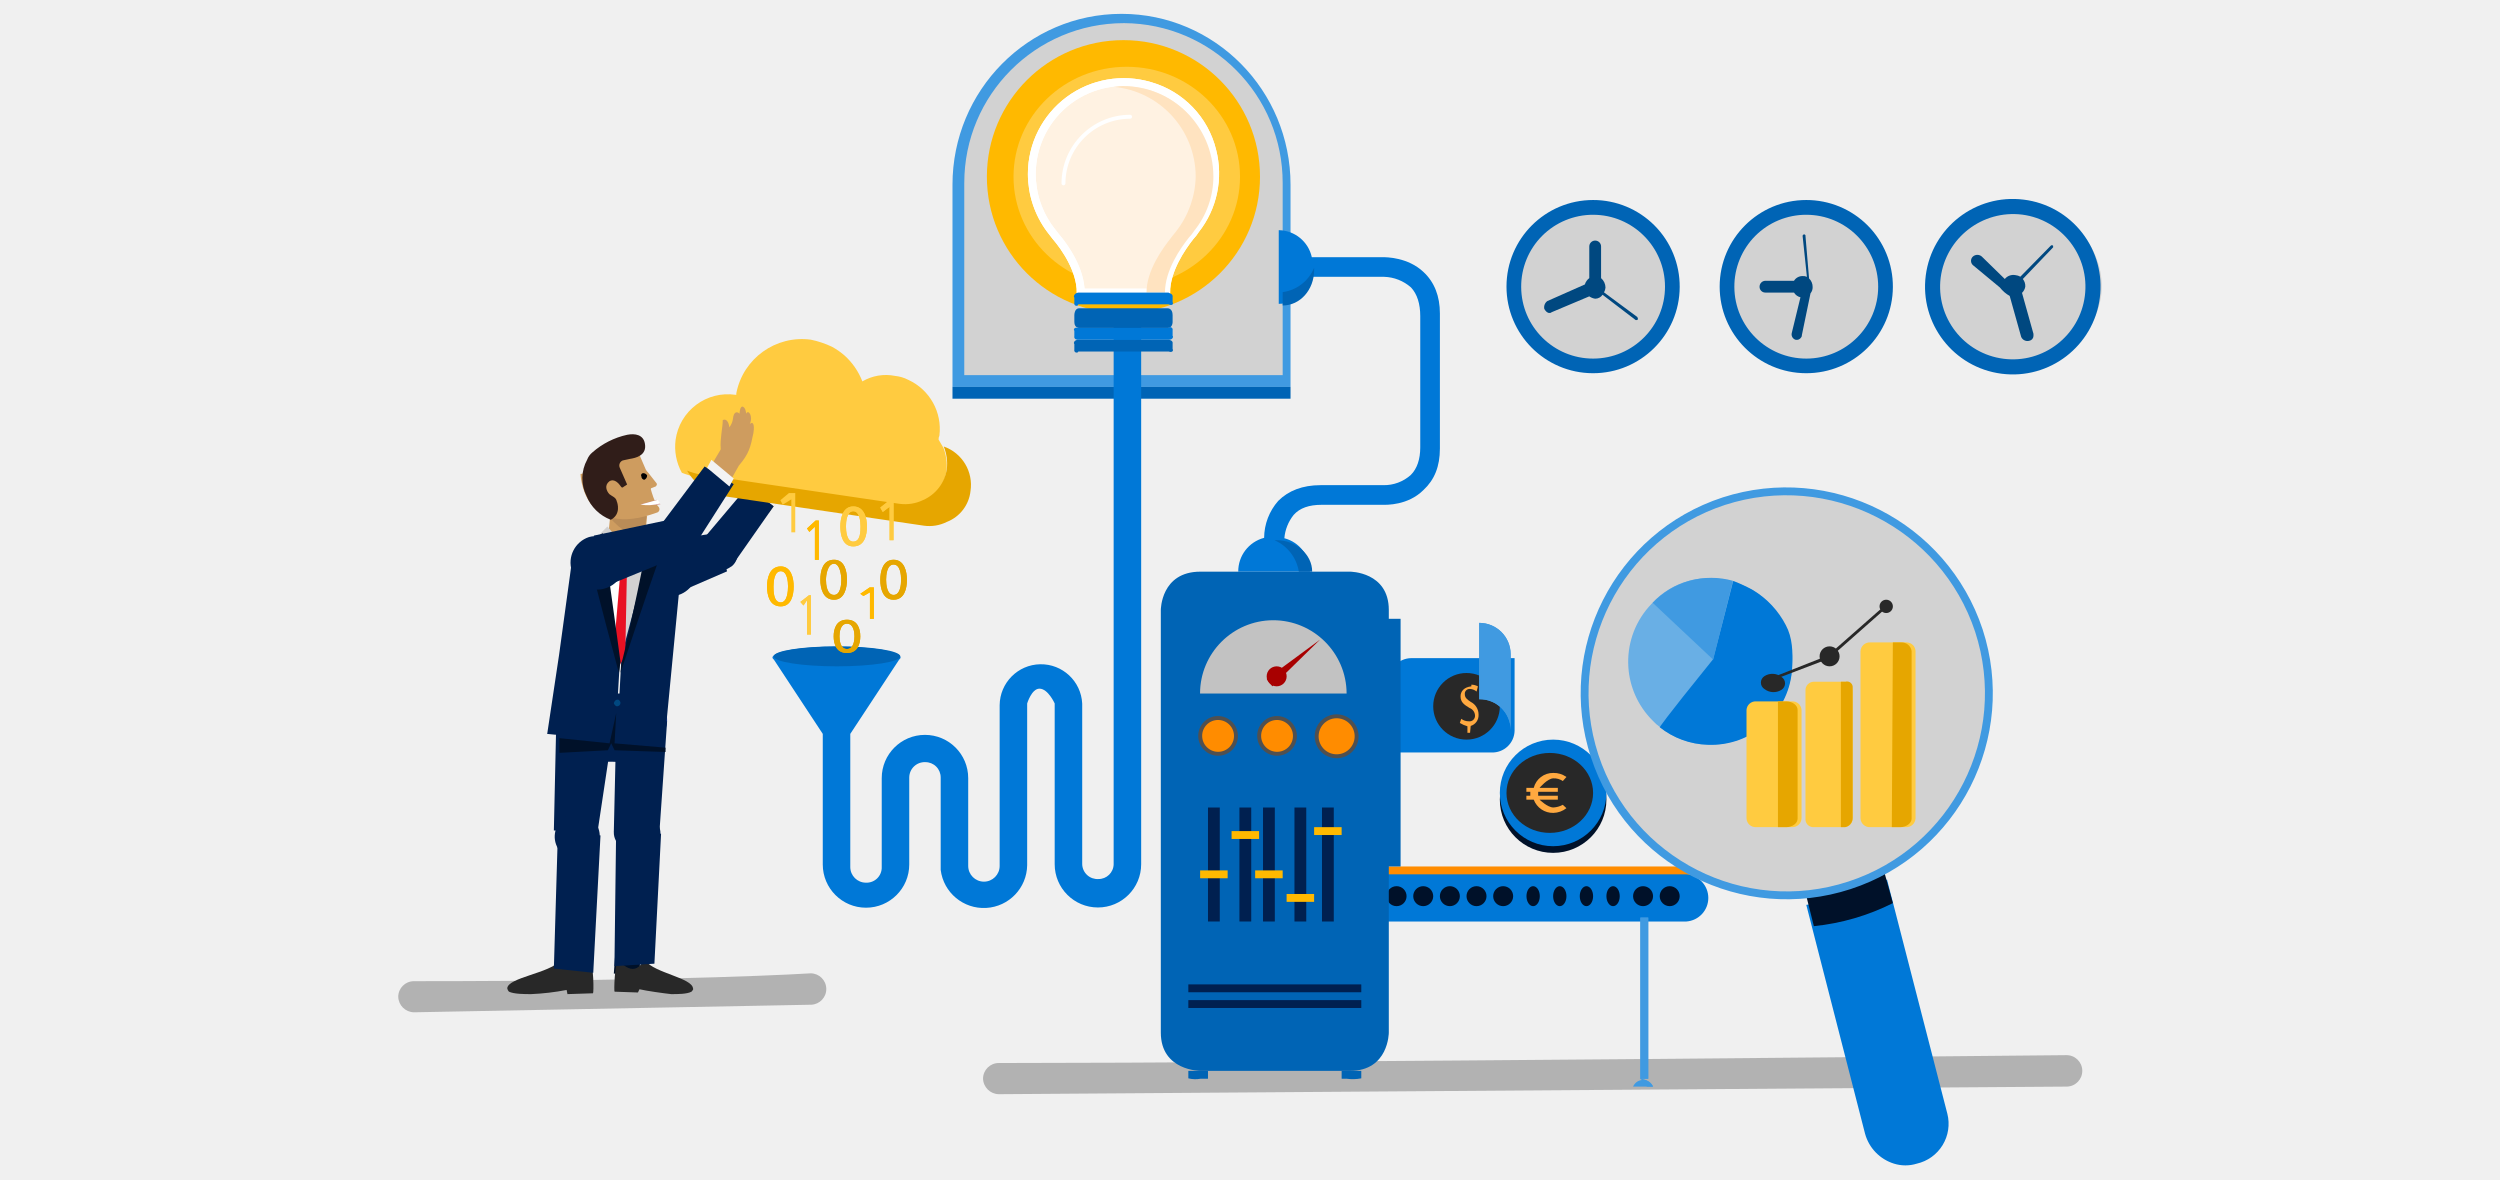
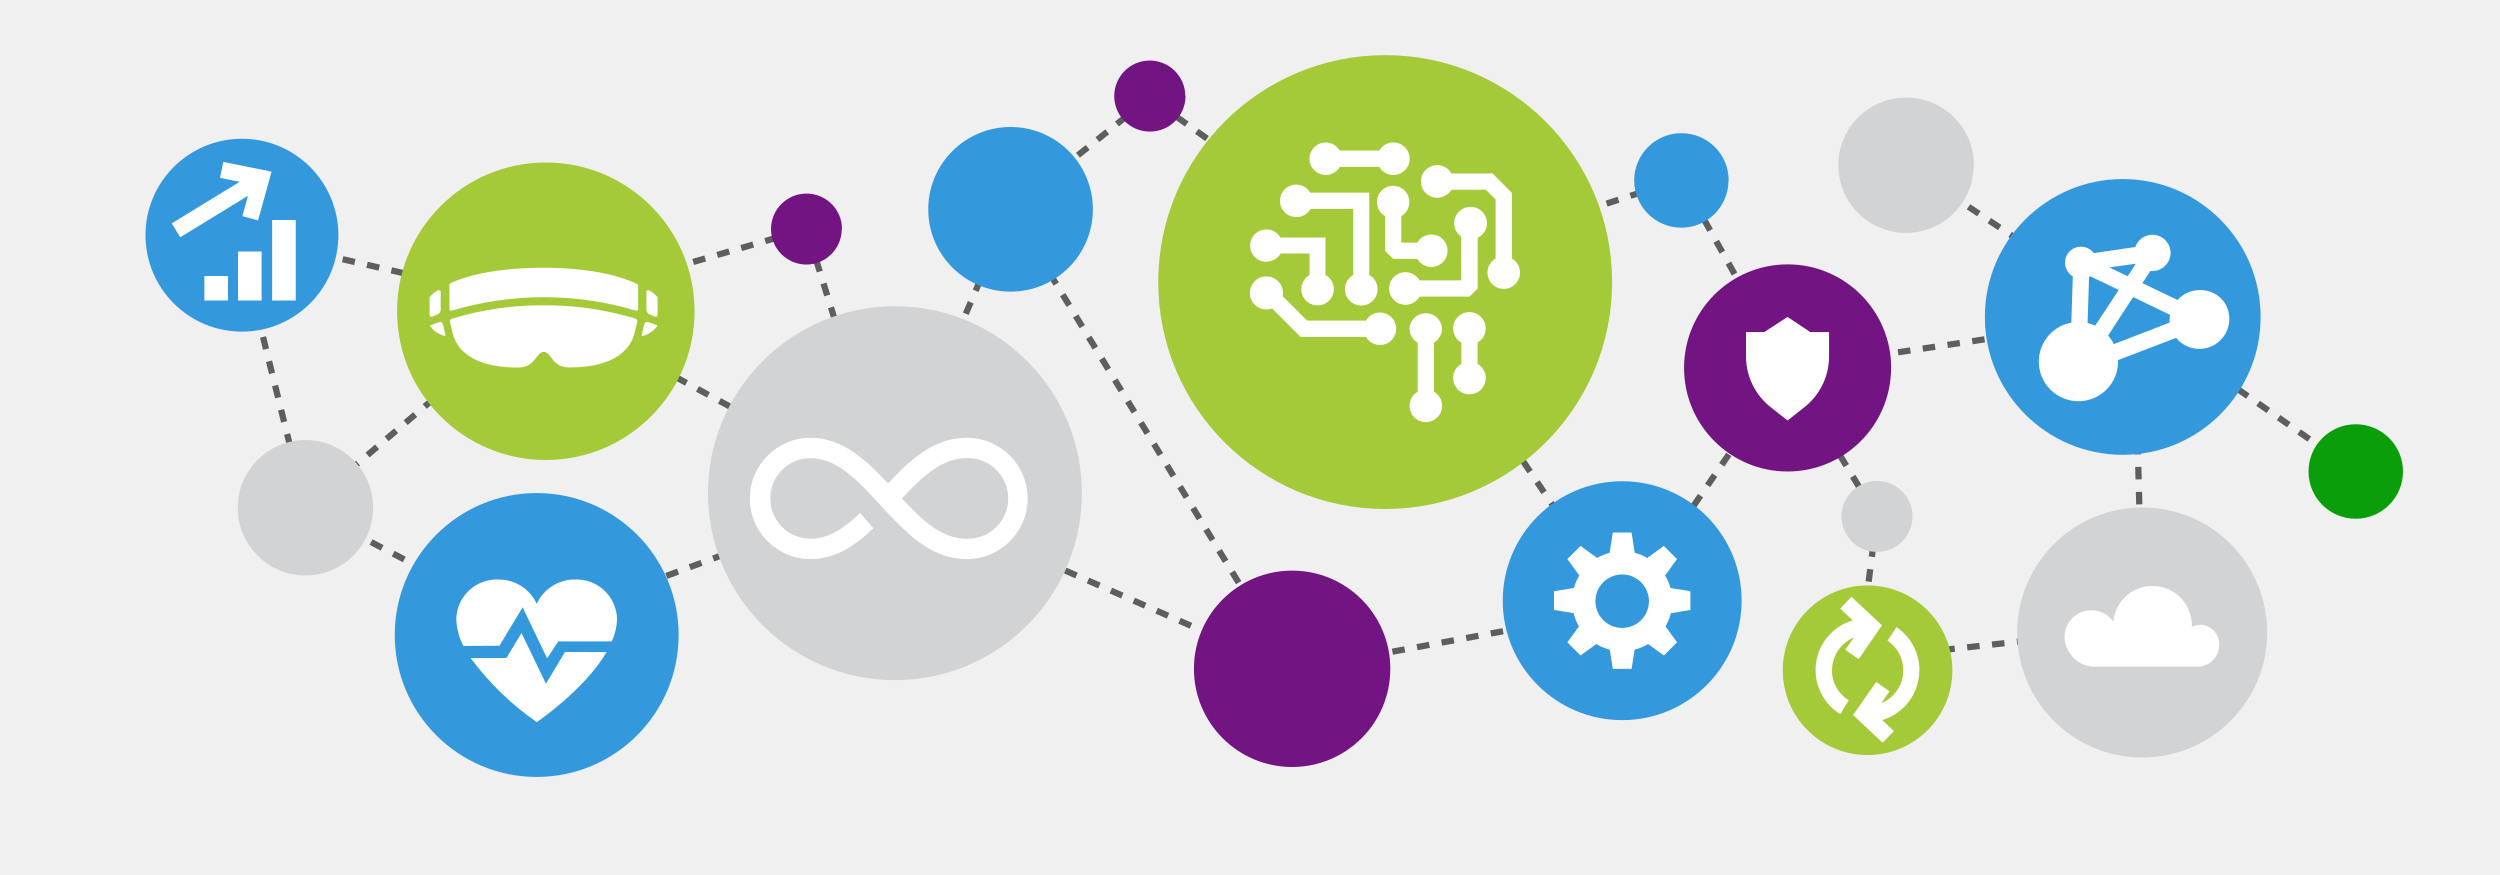
- <svg xmlns="http://www.w3.org/2000/svg" viewBox="0 0 636 300">
+ <svg xmlns="http://www.w3.org/2000/svg" id="Layer_1" data-name="Layer 1" viewBox="0 0 400 140">
  <defs>
-     <style>.a{fill:#b2b2b2}.b{fill:#d2d2d2}.c{fill:#ce9c5f}.d{fill:#f3f3f3}.e{fill:#002050}.f{fill:#ffcb40}.g{fill:#409ae1}.h{fill:#ffb900}.i{fill:#ff8c00}.j{fill:#0078d7}.k{fill:#0064b5}.l{fill:#282828}.m{fill:#ffa940}.n{fill:#001129}.o{fill:#c2c2c2}.p{fill:#a80000}.q,.s,.t,.w{fill:none;stroke-miterlimit:8}.q{stroke:#505050}.r{fill:#fff2e2}.s,.t{stroke:#fff}.s,.w{stroke-width:2px}.t{stroke-linecap:round}.u{fill:#004880}.v{fill:#e6a600}.w{stroke:#409ae1}.x{fill:#69afe5}.y{fill:#ffe3c0}.z{fill:#2139b5}.aa{fill:#ba8c57}.ab{fill:#301d19}.ac{fill:#fff}.ad{fill:#e81123}.ae{fill:#cb8c84}</style>
+     <style>.cls-1{fill:none;stroke:#5d5f5e;stroke-miterlimit:10;stroke-dasharray:2 2;}.cls-2{fill:#3498dc;}.cls-3{fill:#0b9e0b;}.cls-4{fill:#d2d3d4;}.cls-5{fill:#721481;}.cls-6{fill:#fff;}.cls-7{fill:#a4ca39;}</style>
  </defs>
-   <path class="a" d="M105.292 257.53a4.069 4.069 0 0 1-3.98-3.958 3.98 3.98 0 0 1 3.98-3.958c70.143 0 100.95-2 100.95-2a3.995 3.995 0 0 1 .148 7.986zM254.076 278.365a4.079 4.079 0 0 1-3.989-3.967 3.989 3.989 0 0 1 3.989-3.967c70.307 0 271.584-2 271.584-2a4 4 0 0 1 .148 8z" />
-   <path class="b" d="M491.959 70.123c-1.62 11.067 6.71 21.47 18.512 23.019 11.8 1.328 22.445-6.64 24.065-17.928 1.388-11.067-6.942-21.47-18.512-22.8-11.801-1.547-22.446 6.421-24.065 17.709z" />
-   <ellipse class="b" cx="459.268" cy="72.287" rx="20.045" ry="21" />
-   <circle class="b" cx="405.283" cy="72.915" r="18.642" />
-   <path class="c" d="M199.128 125.829c3.01-2.824 3.412-4.331 4.215-7.532.6-2.071 0-2.825-.8-2.26 1-1.695-.2-3.578-1-2.26.2-.565 0-1.695-.8-1.883-.8 0-1 1.13-1 1.695-.6-.565-1.606-.565-1.806.942a3.815 3.815 0 0 1-1 2.071c-.2-1.506-1-2.071-1.806-1.695 0 1.73-1.06 4.456-.744 6.746l-.059.221-5.619 7.156 6.824 1.506z" />
-   <path class="d" d="M198.523 126.936l-6.826-4.873-1.648 1.907 6.827 4.872 1.647-1.906z" />
-   <path class="e" d="M178.4 137.84a5.84 5.84 0 0 1 7.2-.74 4.308 4.308 0 0 1 1.059 6.471 5.9 5.9 0 0 1-7.415.74 4.124 4.124 0 0 1-.844-6.471z" />
-   <path class="e" d="M196.828 128.787l-6.642-5.029-12 14.214 7.929 6.123 10.713-15.308z" />
-   <path class="f" d="M239.969 113.85c-.4-.6-.792-1.4-1.188-2a1.82 1.82 0 0 1 .2-1 13.744 13.744 0 0 0-7.919-14.221 9.406 9.406 0 0 0-3.365-1 11.809 11.809 0 0 0-8.314 1.4 17.161 17.161 0 0 0-4.553-6.61 17.981 17.981 0 0 0-3.167-2.2 24.062 24.062 0 0 0-5.345-1.8 17.013 17.013 0 0 0-19 13.62v.4h-.2a13.417 13.417 0 0 0-15.243 11.417 13.723 13.723 0 0 0 1.584 8.412 16.545 16.545 0 0 0 3.365 1l51.668 7.811a10.547 10.547 0 0 0 6.137-1 10.658 10.658 0 0 0 6.137-8.212 12.348 12.348 0 0 0-.797-6.017z" />
-   <path class="b" d="M244.312 96.43v-49.7a41.5 41.5 0 1 1 83 0v49.7z" />
-   <path class="g" d="M285.312 3.524c-23.758 0-43 19.458-43 43.482V98.43h86V47.006c0-24.024-19.242-43.482-43-43.482zm.6 2.361a40.608 40.608 0 0 1 40.4 40.7V95.43h-81V46.587a40.648 40.648 0 0 1 40.6-40.7" />
-   <circle class="h" cx="285.803" cy="44.952" r="34.742" />
-   <ellipse class="f" cx="286.65" cy="44.952" rx="28.811" ry="27.963" />
-   <path class="i" d="M350.454 230.43h75.764a5.235 5.235 0 0 0 5.453-5 5.357 5.357 0 0 0-5.453-5h-75.764a5.229 5.229 0 0 0-5.453 5c-.001 2.857 2.336 5 5.453 5z" />
-   <path class="j" d="M345.551 229.5a6.354 6.354 0 0 0 6.06 4.933h77.38a6.014 6.014 0 0 0 0-12h-77.92c-3.556-.003-6.125 3.426-5.52 7.067z" />
-   <path class="g" d="M415.452 276.43a2.786 2.786 0 0 1 2.619-1.7 2.731 2.731 0 0 1 2.465 1.7z" />
-   <path class="k" d="M242.312 98.43h86v3h-86z" />
-   <path class="j" d="M362.147 69.207c-3.967-3.777-9.52-3.777-10.313-3.777h-18.108a8.743 8.743 0 0 0-8.413-6.875V77.3a8.743 8.743 0 0 0 8.413-6.875h18.391a10.769 10.769 0 0 1 6.848 2.708c1.566 1.667 2.348 4.167 2.348 7.291v33.4c0 3-.8 5.4-2.4 7a10.159 10.159 0 0 1-6.986 2.6h-15.963c-4.59 0-8.183 1.4-10.778 4a14.345 14.345 0 0 0-3.593 9.4 8.818 8.818 0 0 0-6.586 8.6h18.243a8.717 8.717 0 0 0-6.51-8.5 10.96 10.96 0 0 1 2.367-5.93c1.579-1.779 3.946-2.57 7.1-2.57h15.625c.793 0 6.347.2 10.313-3.777 2.777-2.584 4.165-5.962 4.165-10.534V79.738c.002-4.371-1.386-7.948-4.163-10.531zM359.006 167.43a5.776 5.776 0 0 0-5.693 5.714v18.286h26.111a5.664 5.664 0 0 0 5.889-5.524V167.43z" />
-   <circle class="l" cx="373.083" cy="179.685" r="8.474" />
-   <path class="m" d="M373.312 186.429v-1.66a7.989 7.989 0 0 1-1.924-.847l.351-1.059a3.089 3.089 0 0 0 1.928.636 1.4 1.4 0 0 0 1.578-1.483 2.126 2.126 0 0 0-1.4-1.907c-1.4-.847-2.279-1.483-2.279-2.966 0-1.271.877-2.33 2.749-2.542v-2.171 1.75a3.349 3.349 0 0 1 1.666.438l-.334 1.312a2.77 2.77 0 0 0-1.666-.657 1.211 1.211 0 0 0-1.334 1.312c0 .875.5 1.312 1.5 1.969a3.6 3.6 0 0 1 2 3.281 2.826 2.826 0 0 1-2 2.844l-.166 1.75h-.666z" />
-   <path class="g" d="M376.312 158.459v19.428a7.844 7.844 0 0 1 8 7.772v-19.252a7.993 7.993 0 0 0-8-7.948z" />
-   <path class="g" d="M376.312 158.459v19.428a7.844 7.844 0 0 1 8 7.772v-19.252a7.993 7.993 0 0 0-8-7.948z" />
-   <circle class="n" cx="395.115" cy="203.411" r="13.558" />
-   <circle class="j" cx="395.115" cy="201.717" r="13.558" />
-   <ellipse class="l" cx="394.267" cy="201.717" rx="11.016" ry="10.169" />
-   <circle class="n" cx="424.773" cy="227.985" r="2.542" />
-   <circle class="n" cx="417.994" cy="227.985" r="2.542" />
-   <ellipse class="n" cx="410.367" cy="227.985" rx="1.695" ry="2.542" />
-   <ellipse class="n" cx="403.588" cy="227.985" rx="1.695" ry="2.542" />
-   <ellipse class="n" cx="396.809" cy="227.985" rx="1.695" ry="2.542" />
-   <ellipse class="n" cx="390.03" cy="227.985" rx="1.695" ry="2.542" />
-   <circle class="n" cx="382.404" cy="227.985" r="2.542" />
-   <circle class="n" cx="375.625" cy="227.985" r="2.542" />
-   <circle class="n" cx="368.846" cy="227.985" r="2.542" />
-   <circle class="n" cx="362.067" cy="227.985" r="2.542" />
-   <circle class="n" cx="355.288" cy="227.985" r="2.542" />
-   <path class="g" d="M417.312 233.43h2v41h-2z" />
-   <path class="g" d="M417.312 233.43h2v41h-2zM417.146 274.43h.2a3.891 3.891 0 0 1 3.19 2h-1.6a3.293 3.293 0 0 0-1.79-2z" />
-   <path class="j" d="M283.312 81.431V219.86a3.833 3.833 0 0 1-3.9 3.768 3.888 3.888 0 0 1-4.1-3.768V179a10.506 10.506 0 0 0-21 .385v40.908a4 4 0 0 1-8 0v-22.341a11 11 0 0 0-22 0v22.636a3.854 3.854 0 0 1-4 3.966 3.982 3.982 0 0 1-4-3.966V186.7l12.4-18.838c.2-.2.4-.4.4-.595-.2-1.587-7.4-2.777-16.4-2.777-8.8 0-16 1.19-16.2 2.777 0 .2.2.4.4.595l12.4 18.838v33.22a11 11 0 0 0 22 0v-22.164a3.929 3.929 0 0 1 4.1-3.865 3.879 3.879 0 0 1 3.9 3.865v23.551a11.042 11.042 0 0 0 22-1.212v-41.132s1.124-3.768 3.124-3.768c2.2 0 3.876 3.768 3.876 3.768v40.9a11 11 0 0 0 22 0V81.43h-7z" />
-   <ellipse class="k" cx="212.929" cy="166.974" rx="16.1" ry="2.542" />
-   <path class="k" d="M324.819 137.43h-.6a10.509 10.509 0 0 1 6.2 8h3.4c0-4.444-4.199-8-9-8zM341.312 274.43h1.265a11.2 11.2 0 0 0 3.735-.1v-1.9h-5zM307.312 274.43h-1.872a7.313 7.313 0 0 1-3.128-.1v-1.9h5v2zM351.312 157.43h5v63h-5z" />
-   <path class="k" d="M353.312 262.691s0 9.739-9.864 9.739h-38.074s-10.062 0-10.062-9.739V155.169s0-9.739 10.062-9.739h38.074s9.864 0 9.864 9.739z" />
-   <path class="o" d="M323.837 157.788a18.655 18.655 0 0 0-18.545 18.642h37.285a18.7 18.7 0 0 0-18.74-18.642z" />
-   <circle class="p" cx="324.782" cy="172.058" r="2.542" />
-   <path class="p" d="M323.678 174.6l-1.438-1.873 13.558-9.99-12.12 11.863z" />
-   <path class="i" d="M328.107 190.44a4.563 4.563 0 0 1-6.453-6.453 4.563 4.563 0 0 1 6.453 6.453z" />
-   <path class="q" d="M328.107 190.44a4.563 4.563 0 0 1-6.453-6.453 4.563 4.563 0 0 1 6.453 6.453z" />
-   <path class="i" d="M313.107 190.44a4.563 4.563 0 0 1-6.453-6.453 4.563 4.563 0 0 1 6.453 6.453z" />
-   <path class="q" d="M313.107 190.44a4.563 4.563 0 0 1-6.453-6.453 4.563 4.563 0 0 1 6.453 6.453z" />
-   <circle class="i" cx="340.035" cy="187.311" r="5.084" />
-   <circle class="q" cx="340.043" cy="187.311" r="5.084" transform="rotate(-80.782 340.042 187.311)" />
-   <path class="k" d="M334.312 68.716v-.6a10.1 10.1 0 0 1-8 6.2v3.4c4.445 0 8-4 8-9z" />
-   <path class="r" d="M262.492 44.208A23.383 23.383 0 0 1 292.6 21.871a22.753 22.753 0 0 1 15.809 16.481 23.091 23.091 0 0 1-4.236 20.078 10.905 10.905 0 0 1-1.383 1.778c-2.173 2.765-6.125 8.494-6.125 14.222h-21.727c0-5.728-3.951-11.457-6.321-14.222-.4-.592-.987-1.185-1.383-1.778a23.659 23.659 0 0 1-4.742-14.222" />
-   <path class="s" d="M262.492 44.208A23.383 23.383 0 0 1 292.6 21.871a22.753 22.753 0 0 1 15.809 16.481 23.091 23.091 0 0 1-4.236 20.078 10.905 10.905 0 0 1-1.383 1.778c-2.173 2.765-6.125 8.494-6.125 14.222h-21.727c0-5.728-3.951-11.457-6.322-14.222-.4-.593-.987-1.185-1.383-1.778a23.664 23.664 0 0 1-4.741-14.222" />
-   <path class="s" d="M262.492 44.208A23.383 23.383 0 0 1 292.6 21.871a22.753 22.753 0 0 1 15.809 16.481 23.091 23.091 0 0 1-4.236 20.078 10.905 10.905 0 0 1-1.383 1.778c-2.173 2.765-6.125 8.494-6.125 14.222h-21.727c0-5.728-3.951-11.457-6.322-14.222-.4-.593-.987-1.185-1.383-1.778a23.664 23.664 0 0 1-4.741-14.222" />
-   <path class="t" d="M270.55 46.647A17 17 0 0 1 287.5 29.7" />
-   <path class="u" d="M416.5 80.624l-8.437-6.242a3.007 3.007 0 0 0 .375-1.208 3.215 3.215 0 0 0-1.125-2.416V62.7a1.5 1.5 0 1 0-3 0v8.054a3.126 3.126 0 0 0-1.125 1.611l-9.563 4.235a1.98 1.98 0 0 0-.75 2.014c.375.6.75 1.007 1.312 1.007a.66.66 0 0 0 .563-.2l9.562-4.027a3.426 3.426 0 0 0 1.5.6 2.259 2.259 0 0 0 1.875-1.007l8.437 6.443h.188c.188 0 .188 0 .375-.2a.777.777 0 0 0-.187-.606z" />
-   <path class="k" d="M493.709 70.613A18.487 18.487 0 1 0 514.446 54.6a18.611 18.611 0 0 0-20.737 16.013zm40.475 5.206a22.321 22.321 0 1 1-19.34-25.028 22.246 22.246 0 0 1 19.34 25.028z" />
-   <path class="u" d="M521.687 62.531l-7.709 7.856a3.084 3.084 0 0 0-1.25-.393 2.8 2.8 0 0 0-2.709.982l-5.834-5.7a1.708 1.708 0 0 0-2.292 0 1.479 1.479 0 0 0 0 2.161l6.876 5.7a8.715 8.715 0 0 0 2.5 2.161l2.917 10.41a1.745 1.745 0 0 0 2.084.982 1.266 1.266 0 0 0 1.042-1.179v-.589l-2.912-10.41a2.9 2.9 0 0 0 .833-1.571 2.817 2.817 0 0 0-.625-1.964l7.709-8.053v-.393a.4.4 0 0 0-.63 0z" />
-   <path class="k" d="M441.221 73.014a18.294 18.294 0 1 0 18.294-18.376 18.259 18.259 0 0 0-18.294 18.376zm40.326 0a22.032 22.032 0 1 1-22.032-22.131 22 22 0 0 1 22.032 22.131zM386.989 73.014a18.294 18.294 0 1 0 18.294-18.376 18.259 18.259 0 0 0-18.294 18.376zm40.326 0a22.032 22.032 0 1 1-22.032-22.131 22 22 0 0 1 22.032 22.131z" />
-   <path class="u" d="M458.583 60.031l1.094 10.4a2.131 2.131 0 0 0-1.094-.2 2.535 2.535 0 0 0-2.19 1.2h-7.3a1.509 1.509 0 0 0-1.46 1.6 1.463 1.463 0 0 0 1.46 1.4h7.3a2.662 2.662 0 0 0 1.642 1.2l-2.19 9a1.453 1.453 0 0 0 .912 1.8 1.324 1.324 0 0 0 1.46-.6.781.781 0 0 0 .182-.6l2.19-10.6a2.4 2.4 0 0 0 .548-1.6 2.984 2.984 0 0 0-.912-2.2l-.912-10.8v-.2c-.182-.2-.182-.2-.364-.2a.413.413 0 0 0-.366.4z" />
-   <path class="h" d="M207.312 134l-1.412 1.326-.598-.884 2.193-2.012h.817v10h-1V134z" />
-   <path class="f" d="M205.312 152.682l-.907 1.356-.798-.904 2.194-1.704h.511v10h-1v-8.748z" />
-   <path class="h" d="M221.312 150.686l-1.654.941-.798-.565 2.393-1.632h1.059v8h-1v-6.744z" />
-   <path class="v" d="M212.184 151.348c1.643 0 1.849-2.644 1.849-3.864s-.411-4.067-1.849-4.067c-1.643 0-2.054 2.847-2.054 4.067s.205 3.864 2.054 3.864zm0-8.948c2.671 0 3.287 2.847 3.287 5.084 0 2.034-.616 5.084-3.287 5.084-2.876 0-3.492-3.051-3.492-5.084 0-2.237.616-5.084 3.492-5.084zM215.471 165.11c1.7 0 1.907-2.2 1.907-3.22s-.212-3.22-1.907-3.22-1.907 2.2-1.907 3.22.212 3.22 1.907 3.22zm0-7.457c2.754 0 3.39 2.373 3.39 4.237s-.636 4.237-3.39 4.237-3.389-2.373-3.389-4.237.635-4.237 3.389-4.237z" />
-   <path class="h" d="M198.626 153.247c1.643 0 1.849-2.847 1.849-4.067s-.205-3.864-1.849-3.864-1.849 2.644-1.849 3.864 0 4.067 1.849 4.067zm0-9.152c2.671 0 3.287 3.051 3.287 5.084 0 2.237-.616 5.084-3.287 5.084-2.876 0-3.492-2.847-3.492-5.084 0-2.034.616-5.079 3.492-5.079z" />
-   <path class="v" d="M227.334 151.348c1.7 0 1.907-2.644 1.907-3.864s-.212-3.864-1.907-3.864-1.907 2.644-1.907 3.864.212 3.864 1.907 3.864zm0-8.948c2.754 0 3.39 3.051 3.39 5.084 0 2.237-.636 5.084-3.39 5.084s-3.39-2.847-3.39-5.084c0-2.033.636-5.084 3.39-5.084z" />
-   <path class="h" d="M207.312 134l-1.412 1.326-.598-.884 2.193-2.012h.817v10h-1V134z" />
-   <path class="f" d="M205.312 152.682l-.907 1.356-.798-.904 2.194-1.704h.511v10h-1v-8.748z" />
-   <path class="h" d="M221.312 150.686l-1.654.941-.798-.565 2.393-1.632h1.059v8h-1v-6.744z" />
-   <path class="v" d="M212.184 151.348c1.643 0 1.849-2.644 1.849-3.864s-.411-4.067-1.849-4.067c-1.643 0-2.054 2.847-2.054 4.067s.205 3.864 2.054 3.864zm0-8.948c2.671 0 3.287 2.847 3.287 5.084 0 2.034-.616 5.084-3.287 5.084-2.876 0-3.492-3.051-3.492-5.084 0-2.237.616-5.084 3.492-5.084zM215.471 165.11c1.7 0 1.907-2.2 1.907-3.22s-.212-3.22-1.907-3.22-1.907 2.2-1.907 3.22.212 3.22 1.907 3.22zm0-7.457c2.754 0 3.39 2.373 3.39 4.237s-.636 4.237-3.39 4.237-3.389-2.373-3.389-4.237.635-4.237 3.389-4.237z" />
-   <path class="h" d="M198.626 153.247c1.643 0 1.849-2.847 1.849-4.067s-.205-3.864-1.849-3.864-1.849 2.644-1.849 3.864 0 4.067 1.849 4.067zm0-9.152c2.671 0 3.287 3.051 3.287 5.084 0 2.237-.616 5.084-3.287 5.084-2.876 0-3.492-2.847-3.492-5.084 0-2.034.616-5.079 3.492-5.079z" />
-   <path class="v" d="M227.334 151.348c1.7 0 1.907-2.644 1.907-3.864s-.212-3.864-1.907-3.864-1.907 2.644-1.907 3.864.212 3.864 1.907 3.864zm0-8.948c2.754 0 3.39 3.051 3.39 5.084 0 2.237-.636 5.084-3.39 5.084s-3.39-2.847-3.39-5.084c0-2.033.636-5.084 3.39-5.084zM240.092 113.589a11.555 11.555 0 0 1 .777 5.756 10.244 10.244 0 0 1-6.024 7.866 10.574 10.574 0 0 1-6.024.959l-50.721-7.483a16.642 16.642 0 0 1-3.3-.959 13.063 13.063 0 0 0 9.522 6.523l50.721 7.483a9.925 9.925 0 0 0 5.83-.959 9.5 9.5 0 0 0 6.024-7.866 10.352 10.352 0 0 0-6.805-11.32z" />
-   <path class="j" d="M480.052 223.748a61.39 61.39 0 0 1-20.536 6.447l14.954 58.221a11.014 11.014 0 0 0 7.377 7.62 9.722 9.722 0 0 0 5.782 0 10.4 10.4 0 0 0 7.776-12.7z" />
-   <path class="n" d="M470.145 225.9a54.314 54.314 0 0 1-10.629 2.015l1.933 7.7a57.613 57.613 0 0 0 20.1-5.863l-2.126-7.7a69.186 69.186 0 0 1-9.278 3.848z" />
-   <path class="b" d="M503.429 160.42a51.412 51.412 0 1 1-64.873-32.927 51.66 51.66 0 0 1 64.873 32.927z" />
-   <path class="w" d="M503.429 160.42a51.412 51.412 0 1 1-64.873-32.927 51.66 51.66 0 0 1 64.873 32.927z" />
-   <path class="x" d="M420.559 183.444a9.952 9.952 0 0 0 1.581 1.4 20.217 20.217 0 0 0 12.251 4.607 20.914 20.914 0 0 0 21.538-20.429 19.727 19.727 0 0 0-2.569-11.016 20.136 20.136 0 0 0-8.1-8.212 22.894 22.894 0 0 0-5.137-2 19.677 19.677 0 0 0-19.957 5.808 21.174 21.174 0 0 0 .393 29.842z" />
-   <path class="j" d="M434.449 189.466a20.592 20.592 0 0 0 21.48-19.756c.2-3.874.088-7.507-1.617-10.673a22.381 22.381 0 0 0-8.312-8.889 40.252 40.252 0 0 0-5.06-2.361s-5.1 19.837-5.177 19.985l-.019.026c-13 16.066-13.51 17.214-13.51 17.214a20.542 20.542 0 0 0 12.215 4.454z" />
-   <path class="g" d="M435.839 167.821l5.034-20.065a20.658 20.658 0 0 0-20.436 5.592z" />
-   <path class="f" d="M458.312 208.258V180.6a2.318 2.318 0 0 0-2.406-2.172h-9.188a2.319 2.319 0 0 0-2.406 2.172v27.655a2.318 2.318 0 0 0 2.406 2.172h9.188a2.319 2.319 0 0 0 2.406-2.169z" />
-   <path class="v" d="M454.418 178.43h-2.106v32h2.106c1.578 0 2.894-.988 2.894-2.172V180.6c0-1.182-1.312-2.17-2.894-2.17z" />
-   <path class="f" d="M471.312 208.266v-32.671a2.291 2.291 0 0 0-2.095-2.164h-7.81a2.15 2.15 0 0 0-2.095 2.164v32.671a2 2 0 0 0 1.9 2.164h8a2.149 2.149 0 0 0 2.1-2.164z" />
-   <path class="v" d="M469.416 173.43h-1.1v37h1.1a2.406 2.406 0 0 0 1.9-2.42v-32.922a1.472 1.472 0 0 0-1.9-1.658z" />
-   <path class="f" d="M487.312 208.239v-42.618a2.3 2.3 0 0 0-2.222-2.191h-9.334a2.349 2.349 0 0 0-2.444 2.191v42.618a2.349 2.349 0 0 0 2.444 2.191h9.112a2.348 2.348 0 0 0 2.444-2.191z" />
-   <path class="v" d="M483.663 163.43h-2.121l-.265 47h2.123c1.59 0 2.915-1 2.915-2.191v-42.618a2.557 2.557 0 0 0-2.652-2.191z" />
-   <path class="l" d="M465.238 167.579l-13.988 5.327-.209-.615 13.988-5.531 14.197-12.497.626.41-14.614 12.906z" />
-   <path class="l" d="M453.176 172.189a1.936 1.936 0 0 1 0 3.324 3.768 3.768 0 0 1-4.268-.2 1.938 1.938 0 0 1 0-3.324 3.768 3.768 0 0 1 4.268.2z" />
-   <circle class="l" cx="465.447" cy="166.974" r="2.542" />
-   <circle class="l" cx="479.852" cy="154.263" r="1.695" />
-   <path class="y" d="M308.682 44.769a23.019 23.019 0 0 0-23.075-22.876c-.782 0-1.564.194-2.347.194a23 23 0 0 1 20.924 22.682 23.264 23.264 0 0 1-4.884 13.958c-.391.582-.978 1.163-1.369 1.745-2.151 2.714-6.258 8.336-6.258 13.958h4.693c0-5.622 3.911-11.244 6.062-13.958a10.6 10.6 0 0 0 1.369-1.745 22.063 22.063 0 0 0 4.89-13.958" />
-   <path class="f" d="M201.312 127.034l-2.191 1.356-.598-1.13 2.193-1.83h1.596v10h-1v-8.396zM226.312 128.916l-1.732 1.326-.636-1.105 2.119-1.707h1.249v10h-1v-8.514zM217.063 137.79c1.849 0 1.849-2.644 1.849-3.864s-.205-3.864-1.849-3.864-1.849 2.644-1.849 3.864.205 3.864 1.849 3.864zm0-8.948c2.876 0 3.492 3.051 3.492 5.084 0 2.237-.616 5.084-3.492 5.084-2.671 0-3.287-2.847-3.287-5.084 0-2.033.616-5.084 3.287-5.084z" />
-   <path class="f" d="M226.312 128.916l-1.732 1.326-.636-1.105 2.119-1.707h1.249v10h-1v-8.514zM217.063 137.79c1.849 0 1.849-2.644 1.849-3.864s-.205-3.864-1.849-3.864-1.849 2.644-1.849 3.864.205 3.864 1.849 3.864zm0-8.948c2.876 0 3.492 3.051 3.492 5.084 0 2.237-.616 5.084-3.492 5.084-2.671 0-3.287-2.847-3.287-5.084 0-2.033.616-5.084 3.287-5.084z" />
-   <path class="e" d="M307.312 205.43h3v29h-3zM315.312 205.43h3v29h-3zM321.312 205.43h3v29h-3zM329.312 205.43h3v29h-3zM336.312 205.43h3v29h-3z" />
-   <path class="h" d="M313.312 211.43h7v2h-7zM305.312 221.43h7v2h-7zM319.312 221.43h7v2h-7zM327.312 227.43h7v2h-7zM334.312 210.43h7v2h-7z" />
-   <path class="m" d="M395.176 205.422c-1.479 0-3.513-1.992-3.513-1.992h4.649v-1h-5v-1h5v-1h-4.649s2.034-2.418 3.513-2.418a3.9 3.9 0 0 1 2.4.689l.924-1.034a5.412 5.412 0 0 0-3.328-1.034 5.055 5.055 0 0 0-4.992 3.8h-1.871v1h1v1h-1v1h1.871a5.217 5.217 0 0 0 4.992 3.371 5.542 5.542 0 0 0 3.328-1.204l-.924-.862a5.523 5.523 0 0 1-2.4.684z" />
-   <path class="e" d="M302.312 250.43h44v2h-44zM302.312 254.43h44v2h-44z" />
-   <path class="j" d="M297.293 74.43c0 .18 1.22.18 1.019 1.25v1.249c.2 0 .2 1.07-1.019.5h-22.981c0 .569-1.22.569-1-.5V75.68c-.22 0-.22-1.07 1-1.25z" />
-   <path class="k" d="M297.113 78.43s1.2 0 1.2 1.75v1.75s0 1.5-1.2 1.5h-22.6s-1.2 0-1.2-1.5v-1.75s0-1.75 1.2-1.75zM297.293 86.43c0 .043 1.22.043 1.019 1.06v1.356c.2 0 .2 1.017-1.019.584h-22.981c0 .433-1.22.433-1-.584V87.49c-.22 0-.22-1.017 1-1.06z" />
-   <path class="j" d="M297.293 83.43c0-.346 1.22-.346 1.019.671v1.356c.2 0 .2 1.017-1.019.973h-22.981c0 .044-1.22.044-1-.973V84.1c-.22 0-.22-1.017 1-.671z" />
-   <path class="z" d="M169.712 183.268a6.53 6.53 0 0 1-6.673 6.392c-3.522 0-5.19-3.1-5.19-6.779.185-3.68 2.039-6.585 5.561-6.585a6.873 6.873 0 0 1 6.302 6.972z" />
-   <path class="e" d="M167.744 211.885l-11.59-.209.656-28.602 12.902.418-1.968 28.393z" />
-   <path class="e" d="M144.313 196.767c0-1 4.935-2.991 10.819-2.991s10.629 1.994 10.629 2.991l2.278-20.337h-23.727v20.337z" />
-   <path class="e" d="M154.351 188.159l-15.144-1.441 3.029-20.173 3.245-23.671 4.111-4.529 9.952-1.029-2.596 43.432-2.597 7.411z" />
-   <path class="e" d="M142.794 182.6a6.71 6.71 0 0 0 6.339 7.065c3.764.191 8.122-2.482 8.518-6.111.2-3.628-3.764-6.874-7.527-7.065a6.8 6.8 0 0 0-7.33 6.111z" />
-   <path class="e" d="M140.902 211.268l11.073.617 4.179-27.782-14.626-1.029-.626 28.194z" />
-   <path class="n" d="M149.375 249.17l-6.779-.435.399-8.039 6.181.217.199 8.257z" />
-   <path class="l" d="M150.86 252.692l-6.5.212-.21-1.059a61.8 61.8 0 0 1-9.023 1.059c-1.679 0-4.406 0-5.665-.636a1.614 1.614 0 0 1-.42-.847c.21-2.754 10.7-3.813 13.429-6.991h.42c.63.636 1.469 2.118 3.147 2.118s3.357-1.483 3.987-2.118c1.045.848 1.045 8.262.835 8.262z" />
-   <path class="e" d="M152.564 213.034a5.671 5.671 0 0 0-5.429-6.034 5.84 5.84 0 0 0-.6 11.662 5.973 5.973 0 0 0 6.029-5.628z" />
-   <path class="e" d="M152.765 212.528l-10.841-.643-1.022 34.518 10.022 1.072 1.841-34.947z" />
-   <path class="n" d="M156.154 247.681l6.58.223.199-8.474h-6.181l-.598 8.251z" />
-   <path class="l" d="M156.346 252.284l5.948.207.384-.827c1.727.413 6.139 1.033 8.058 1.24 1.727 0 4.029 0 5.18-.62.192-.207.576-.62.384-.827-.192-2.687-9.785-3.927-12.087-7.027h-.384c-.576.62-1.343 2.067-2.878 2.067s-3.07-1.653-3.645-2.067c-.96.62-1.152 7.854-.96 7.854z" />
-   <path class="e" d="M156.154 211.8a5.613 5.613 0 0 1 6.136-4.826c3.273 0 5.727 2.24 5.727 5a5.613 5.613 0 0 1-6.136 4.826c-3.068 0-5.727-2.244-5.727-5z" />
-   <path class="e" d="M156.736 211.885l11.44.207-1.695 33.068-10.169.62.424-33.895zM184.965 145.348l-2.641-9.727-14.306 1.99 4.181 13.263 12.766-5.526z" />
-   <path class="e" d="M172.64 151.365a6.688 6.688 0 0 1-8.518-4.215 6.845 6.845 0 0 1 4.358-8.63 6.612 6.612 0 0 1 8.52 4.215 6.847 6.847 0 0 1-4.36 8.63z" />
-   <path class="e" d="M156.154 188.811l12.809 1.042 4.139-42.947-1.774-8.339-11.627-1.251-2.364 43.989-1.183 7.506z" />
-   <path class="c" d="M163.993 137.673l.636-6.422-9.321-.714-.636 6.422c-.212 1.6.847 3.211 4.237 3.389 3.391.357 4.872-1.248 5.084-2.675z" />
-   <path class="aa" d="M154.312 130.575c2.542 3.467 5.084 5.2 9.533 6.741l.636-6.548-10.169-1.926z" />
-   <path class="c" d="M167.623 129.054c-1.185-1.18-1.975-4.328-1.975-4.328-.2-.393 0-.59.2-.59l.987-.393c.2-.2.4-.59.2-.787l-2.172-2.754a2.727 2.727 0 0 1-.592-.787l-1.777-4.131-13.624 2.951.4 1.967-1.58.393s.4 16.721 19.35 9.836a.9.9 0 0 0 .583-1.377z" />
-   <path class="ab" d="M150.693 115.1a19.78 19.78 0 0 1 8.85-4.488c2.071-.408 4.143 0 4.519 2.244.565 3.06-2.448 3.672-3.766 3.876l-1.883.408a1.391 1.391 0 0 0-.753 1.836l1.883 4.284-.942.612a.337.337 0 0 1-.565 0c-.565-.816-1.7-2.244-3.013-1.428-1.318 1.02-.753 2.448 0 3.264.753.612 1.7.816 1.883 1.836.188.408 1.13 3.264-1.506 4.692a10.754 10.754 0 0 1-6.214-6.12 9.9 9.9 0 0 1 .188-9.18 4.419 4.419 0 0 1 1.319-1.836z" />
-   <path d="M164.628 120.933a1.179 1.179 0 0 1-.726 1.13.838.838 0 0 1-.726-.847.555.555 0 0 1 .484-.847 1.209 1.209 0 0 1 .968.564z" />
-   <path class="b" d="M159.37 140.182l-1.521 27.639 4.563-17.197 3.911-12.08-.435-1.228-6.518 2.866z" />
-   <path class="ac" d="M159.544 139.594l-1.582 28.227-3.389-17.354-1.808-13.591.678-1.255 6.101 3.973z" />
-   <path class="b" d="M159.544 139.947l-5.022-6.021-1.757 1.784 1.004 6.69 4.268-3.345 1.507.892z" />
-   <path class="ac" d="M159.544 139.724l5.248-4.103 1.531 1.606-2.406 5.173-3.061-3.211-1.312.535z" />
-   <path class="ad" d="M158.273 139.041l-.424.484.847 2.905h1.272l1.271-2.421-.424-.484-2.542-.484zM158.091 142.43l-1.937 22.632 1.211 4.484 1.695-2.562.484-24.554h-1.453z" />
-   <path class="n" d="M168.018 140.289l-1.4 1.784.877.6c-2.981 8.325-9.643 28.543-9.643 28.543l.351-2.775c1.928-7.334 6.662-31.12 6.662-31.12zM149.375 138.235l1.38 1.81-1.182.6c1.971 8.847 7.882 30.563 7.882 30.563l.394-2.815c-.985-7.641-4.532-32.775-4.532-32.775zM142.312 187.785l12.757 1.32 1.7-7.704-.425 7.704 12.968 1.101v1.1l-12.968-.44-.85-1.761-.851 1.761-12.331.66v-3.741z" />
-   <path class="u" d="M157.849 178.837a.881.881 0 0 1-.968.847c-.242 0-.726-.565-.726-.847.242-.565.484-.847.968-.847s.726.565.726.847z" />
-   <path class="ae" d="M167.133 127.147l-4.2 1.13a12.66 12.66 0 0 0 5.084 0z" />
-   <path class="ac" d="M167.324 127.147l-4.391 1.233a12.078 12.078 0 0 0 5.084-.308z" />
-   <path class="e" d="M173.102 141.341l-2.91-9.109-19.122 4.025 2.91 12.922 19.122-7.838z" />
-   <path class="e" d="M154 149.67a6.721 6.721 0 0 1-8.518-4.415 6.844 6.844 0 0 1 4.358-8.63 7 7 0 0 1 8.518 4.616A6.552 6.552 0 0 1 154 149.67z" />
-   <path class="c" d="M187.957 118.47c2.6-3.051 2.972-4.678 3.715-8.338.371-2.237-.186-3.051-.929-2.237.929-2.034-.371-3.864-.929-2.644 0-.407-.186-1.627-.929-1.83-.557 0-.743 1.22-.743 1.83-.557-.61-1.486-.61-1.672 1.22a4.363 4.363 0 0 1-.929 2.237c-.186-1.627-.929-2.237-1.672-1.83 0 1.879-.743 4.843-.513 7.326l-.044.2-4.829 8.135 6.5 1.22z" />
-   <path class="e" d="M167.988 133.659a5.108 5.108 0 1 1 1.457 7.076 4.894 4.894 0 0 1-1.457-7.076z" />
-   <path class="e" d="M186.66 123.169l-7.412-4.495-11.23 14.985 8.535 5.352 10.107-15.842z" />
-   <path class="d" d="M186.66 121.724l-5.68-4.745-1.099 2.034 5.68 4.745 1.099-2.034z" />
+   <polyline class="cls-1" points="304.96 26.45 341.5 50.71 376.92 75.44" />
+   <polyline class="cls-1" points="259.64 97.45 286.01 59.01 269.03 28.65 221.64 44.21" />
+   <polygon class="cls-1" points="341.5 50.71 342.8 100.47 297.39 105.49 300.32 82.63 286.01 59.01 341.5 50.71" />
+   <polygon class="cls-1" points="87 48.85 142.23 78.89 129.04 36.65 87 48.85" />
+   <line class="cls-1" x1="161.69" y1="33.49" x2="206.75" y2="107.24" />
+   <polyline class="cls-1" points="142.23 78.89 85.06 100.17 48.87 81.24 38.04 37.63 87 48.85 48.87 81.24" />
+   <polyline class="cls-1" points="223.57 43.95 259.64 97.45 206.75 107.24 142.23 78.89 161.69 33.49 183.96 15.62 223.57 43.95" />
+   <path class="cls-2" d="M174.86,33.49a13.17,13.17,0,1,1-13.17-13.17,13.17,13.17,0,0,1,13.17,13.17h0" />
+   <path class="cls-2" d="M276.59,28.87A7.56,7.56,0,1,0,269,36.43h0a7.55,7.55,0,0,0,7.56-7.55h0" />
+   <path class="cls-3" d="M384.48,75.44A7.56,7.56,0,1,0,376.92,83h0a7.56,7.56,0,0,0,7.56-7.56h0" />
+   <path class="cls-4" d="M306,82.63a5.68,5.68,0,1,0-5.68,5.68A5.68,5.68,0,0,0,306,82.63h0" />
+   <path class="cls-4" d="M315.79,26.44A10.83,10.83,0,1,1,305,15.61h0a10.83,10.83,0,0,1,10.83,10.83h0" />
+   <path class="cls-4" d="M59.7,81.23A10.83,10.83,0,1,1,48.86,70.41h0A10.82,10.82,0,0,1,59.7,81.23h0" />
+   <path class="cls-5" d="M222.45,107a15.71,15.71,0,1,1-15.7-15.7h0a15.7,15.7,0,0,1,15.7,15.7h0" />
+   <path class="cls-5" d="M189.64,15.37A5.68,5.68,0,1,0,184,21.05h0a5.68,5.68,0,0,0,5.68-5.68" />
+   <path class="cls-5" d="M134.72,36.65A5.68,5.68,0,1,0,129,42.33h0a5.68,5.68,0,0,0,5.68-5.68" />
+   <path class="cls-4" d="M362.75,101.2a20,20,0,1,1-19.95-20,19.95,19.95,0,0,1,19.95,20h0" />
+   <path class="cls-6" d="M352.05,100a3.16,3.16,0,0,0-1.35.3c0-.1,0-.2,0-.3a6.3,6.3,0,0,0-12.57-.56,4.3,4.3,0,0,0-7,5l.06.07a4.74,4.74,0,0,0,3.45,2.15h17.36a3.54,3.54,0,0,0,3.08-3.64,3.14,3.14,0,0,0-3.08-3.07" />
+   <path class="cls-2" d="M54.14,37.63A15.43,15.43,0,1,0,38.71,53.06,15.43,15.43,0,0,0,54.14,37.63h0" />
+   <rect class="cls-6" x="32.7" y="44.16" width="3.78" height="3.92" />
+   <rect class="cls-6" x="38.08" y="40.24" width="3.78" height="7.84" />
+   <rect class="cls-6" x="43.54" y="35.2" width="3.78" height="12.88" />
+   <polygon class="cls-6" points="35.73 25.91 35.21 28.46 38.34 29.09 27.48 35.74 28.84 37.96 39.68 31.32 38.78 34.58 41.29 35.27 43.45 27.46 35.73 25.91" />
+   <path class="cls-7" d="M257.94,45.12a36.31,36.31,0,1,1-36.31-36.3,36.31,36.31,0,0,1,36.31,36.3" />
+   <path class="cls-6" d="M202.67,41.85a2.6,2.6,0,0,0,2.25-1.3h4.61V44a2.6,2.6,0,1,0,3.55,1,2.55,2.55,0,0,0-1-1V38h-7.21a2.6,2.6,0,1,0-2.25,3.9" />
+   <path class="cls-6" d="M235.26,33.1a2.61,2.61,0,0,0-1.47,4.76v7h-6.66a2.61,2.61,0,1,0,0,2.6h8l1.3-1.3V38.05a2.6,2.6,0,0,0-1.13-4.95" />
+   <path class="cls-6" d="M241.9,41.36V30.85l-3.09-3.1h-6.58a2.61,2.61,0,1,0-1,3.56,2.65,2.65,0,0,0,1-.95h5.5l1.57,1.56v9.44a2.61,2.61,0,1,0,2.6,0" />
+   <path class="cls-6" d="M229,37.52a2.6,2.6,0,1,1-2.24,3.9h-3.86l-1.29-1.29V34.58a2.6,2.6,0,1,1,2.59,0v4.25h2.56A2.61,2.61,0,0,1,229,37.52" />
+   <path class="cls-6" d="M212.11,28a2.61,2.61,0,0,0,2.26-1.3h6.31a2.61,2.61,0,1,0,.95-3.56,2.7,2.7,0,0,0-.95.95h-6.32A2.6,2.6,0,1,0,212.12,28" />
+   <path class="cls-6" d="M207.45,34.73a2.6,2.6,0,0,0,2.25-1.3h6.82V44a2.61,2.61,0,1,0,3.56,1,2.55,2.55,0,0,0-1-1V30.83h-9.44a2.6,2.6,0,1,0-2.24,3.9" />
+   <path class="cls-6" d="M220.79,50a2.6,2.6,0,0,0-2.24,1.3h-9.4l-3.92-3.92a2.42,2.42,0,0,0,.05-.47,2.65,2.65,0,1,0-2.69,2.61,2.83,2.83,0,0,0,.95-.16l4.55,4.55h10.46A2.6,2.6,0,1,0,220.8,50" />
+   <path class="cls-6" d="M230.73,52.56a2.61,2.61,0,0,0-5.21,0,2.62,2.62,0,0,0,1.31,2.27v7.84a2.61,2.61,0,1,0,2.6,0V54.81a2.6,2.6,0,0,0,1.3-2.25" />
+   <path class="cls-6" d="M237.71,52.56a2.61,2.61,0,1,0-3.9,2.25v3.41a2.61,2.61,0,1,0,2.6,0V54.81a2.6,2.6,0,0,0,1.3-2.25" />
+   <path class="cls-7" d="M111.13,49.77A23.8,23.8,0,1,1,87.33,26h0a23.8,23.8,0,0,1,23.8,23.8h0" />
+   <path class="cls-6" d="M87,56.29c1.17,0,1.33,2.5,4,2.5,9.14,0,10.24-4.4,10.59-5.74.19-.74.31-1.26.37-1.57a.42.42,0,0,0-.29-.5A49.11,49.11,0,0,0,87,48.85h0A49.11,49.11,0,0,0,72.28,51a.42.42,0,0,0-.29.5c.06.31.18.83.37,1.57.35,1.34,1.45,5.74,10.59,5.74,2.7,0,2.86-2.5,4-2.5Z" />
+   <path class="cls-6" d="M71.91,49.45V45.61a.36.36,0,0,1,.2-.32c1-.48,5.51-2.45,14.87-2.45s14,2.1,14.93,2.6a.34.34,0,0,1,.19.31v3.7a.26.26,0,0,1-.25.26h-.08a51.54,51.54,0,0,0-29.53,0,.25.25,0,0,1-.31-.18h0a.15.15,0,0,1,0-.07" />
+   <path class="cls-6" d="M70.51,49.57V46.69a.26.26,0,0,0-.25-.27.3.3,0,0,0-.16,0,6.16,6.16,0,0,0-1.37,1.12v2.86a.27.27,0,0,0,.27.27l.1,0,.88-.35a.83.83,0,0,0,.53-.78" />
+   <path class="cls-6" d="M70.85,51.82l.43,1.85a.1.1,0,0,1-.06.11h0a4.27,4.27,0,0,1-2.39-1.59.1.1,0,0,1,0-.13h0c.43-.18,1.08-.4,1.5-.53a.41.41,0,0,1,.51.26h0v0" />
+   <path class="cls-6" d="M103.43,49.57V46.69a.26.26,0,0,1,.25-.27.28.28,0,0,1,.16,0,6.16,6.16,0,0,1,1.37,1.12v2.86a.27.27,0,0,1-.27.27l-.1,0-.88-.35a.83.83,0,0,1-.53-.78" />
+   <path class="cls-6" d="M103.09,51.82l-.43,1.85a.1.1,0,0,0,.06.11h.06a4.28,4.28,0,0,0,2.38-1.59.1.1,0,0,0,0-.13h0c-.44-.18-1.09-.4-1.5-.53a.41.41,0,0,0-.52.27h0v0" />
+   <path class="cls-2" d="M361.7,50.72a22.06,22.06,0,1,1-22.06-22.07A22.06,22.06,0,0,1,361.7,50.72h0" />
+   <path class="cls-6" d="M352,46.41A4.79,4.79,0,0,0,348.4,48l-5.62-2.7,1.28-1.94c.11,0,.21,0,.32,0a2.9,2.9,0,1,0-2.73-3.84L335,40.5a2.55,2.55,0,1,0-4,3.16,2.62,2.62,0,0,0,.65.59l-.24,7.37a6.34,6.34,0,1,0,7.48,6.23,2,2,0,0,0,0-.24l9.29-3.55a4.8,4.8,0,0,0,7.69-5.73A4.75,4.75,0,0,0,352,46.4m-16.77,5.71a6.51,6.51,0,0,0-1.22-.42l.24-7.38.19-.1L339,46.39Zm2.26-9.33,4.24-.58-1.31,2Zm.73,12.28a6.2,6.2,0,0,0-.92-1.37l4-6.16,5.91,2.85a5.56,5.56,0,0,0-.08.82c0,.15,0,.28,0,.42Z" />
+   <path class="cls-5" d="M302.59,58.87A16.57,16.57,0,1,0,286,75.44a16.57,16.57,0,0,0,16.57-16.57h0" />
+   <path class="cls-6" d="M289.64,53.13,286,50.71l-3.72,2.42h-2.92v4.09a10.41,10.41,0,0,0,4.11,8.06l2.54,2,2.53-2a10.36,10.36,0,0,0,4.11-8.06V53.13Z" />
+   <path class="cls-4" d="M173.1,78.86A29.91,29.91,0,1,1,143.19,49h0a29.91,29.91,0,0,1,29.91,29.9h0" />
+   <path class="cls-6" d="M154.59,70.05c-5.16,0-9,3.53-12.5,7.31-3.53-3.77-7.29-7.31-12.41-7.31a9.7,9.7,0,0,0,0,19.4c4,0,7.18-2.17,10.06-4.92l-2.12-2.46c-2.46,2.37-5,4.13-7.93,4.13a6.45,6.45,0,0,1,0-12.9c3.85,0,7,3,10.19,6.46l2.22,2.38c3.55,3.79,7.33,7.31,12.5,7.31a9.7,9.7,0,0,0,.25-19.4h-.26m0,16.15c-3.92,0-7.07-3-10.29-6.44,3.23-3.46,6.38-6.46,10.29-6.46a6.45,6.45,0,0,1,.55,12.89h-.55" />
+   <path class="cls-2" d="M278.66,96.11a19.11,19.11,0,1,0-19.1,19.11,19.11,19.11,0,0,0,19.1-19.11" />
+   <path class="cls-6" d="M270.46,97.6v-3l-3.18-.52a8,8,0,0,0-.86-2l1.9-2.63-2.11-2.1-2.65,1.92a8.1,8.1,0,0,0-2-.82l-.51-3.25h-3l-.51,3.25a8.1,8.1,0,0,0-2,.82l-2.65-1.92-2.11,2.1,1.91,2.63a7.73,7.73,0,0,0-.87,2l-3.18.52v3l3.14.5a7.66,7.66,0,0,0,.85,2.12l-1.85,2.55,2.1,2.11,2.52-1.83a8,8,0,0,0,2.16.9l.49,3.07h3l.49-3.07a8,8,0,0,0,2.15-.9l2.53,1.83,2.11-2.11-1.85-2.54a8.5,8.5,0,0,0,.86-2.12Zm-10.91,2.87a4.28,4.28,0,1,1,4.28-4.27h0a4.27,4.27,0,0,1-4.28,4.27h0" />
+   <path class="cls-7" d="M312.38,107.24a13.57,13.57,0,1,0-13.56,13.57h0a13.57,13.57,0,0,0,13.56-13.57" />
+   <path class="cls-6" d="M293.13,107.24a5.7,5.7,0,0,1,3.52-5.26l-1.41,2,2.15,1.48,3.73-5.41-4.91-4.57-1.77,1.91,2,1.87a8.28,8.28,0,0,0-2,15l1.36-2.21a5.64,5.64,0,0,1-2.7-4.85" />
+   <path class="cls-6" d="M307.11,107.24a8.28,8.28,0,0,0-3.67-6.89L302,102.51a5.7,5.7,0,0,1-1,10l1.32-1.91-2.13-1.49-3.69,5.29,4.72,4.45,1.79-1.89-1.86-1.75a8.3,8.3,0,0,0,5.94-8" />
+   <path class="cls-2" d="M108.58,101.59a22.71,22.71,0,1,1-22.71-22.7h0a22.71,22.71,0,0,1,22.71,22.7h0" />
+   <path class="cls-6" d="M90.4,104.32l-3.05,5.07-3.91-8.11-2.41,4H75.3a45,45,0,0,0,10.58,10.26s7.69-5.21,11.17-11.21Z" />
+   <path class="cls-6" d="M79.91,103.32l3.71-6.15,3.92,8.16,1.8-2.71h8.55A9.36,9.36,0,0,0,98.73,99a6.49,6.49,0,0,0-6.67-6.28,6.69,6.69,0,0,0-6.18,3.88,6.71,6.71,0,0,0-6.17-3.88A6.49,6.49,0,0,0,73,99a10,10,0,0,0,1.15,4.35Z" />
</svg>
